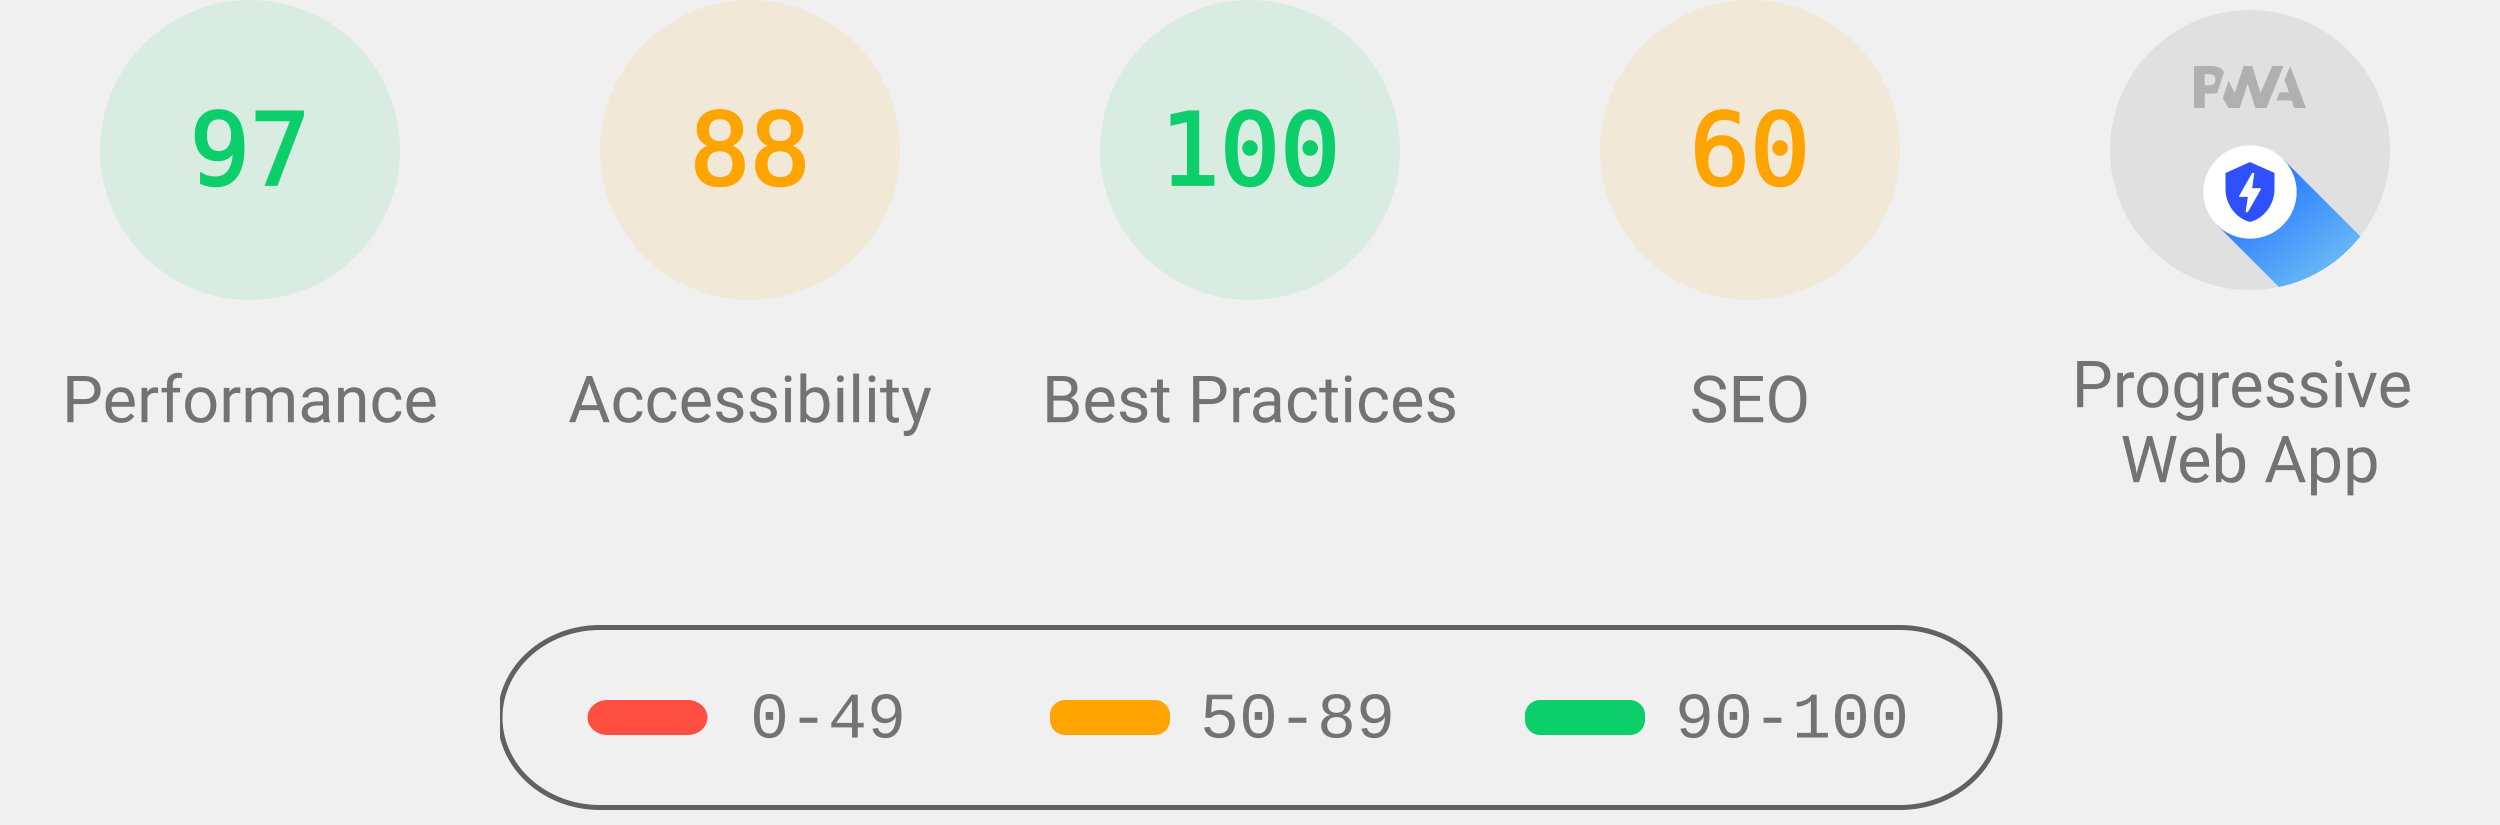
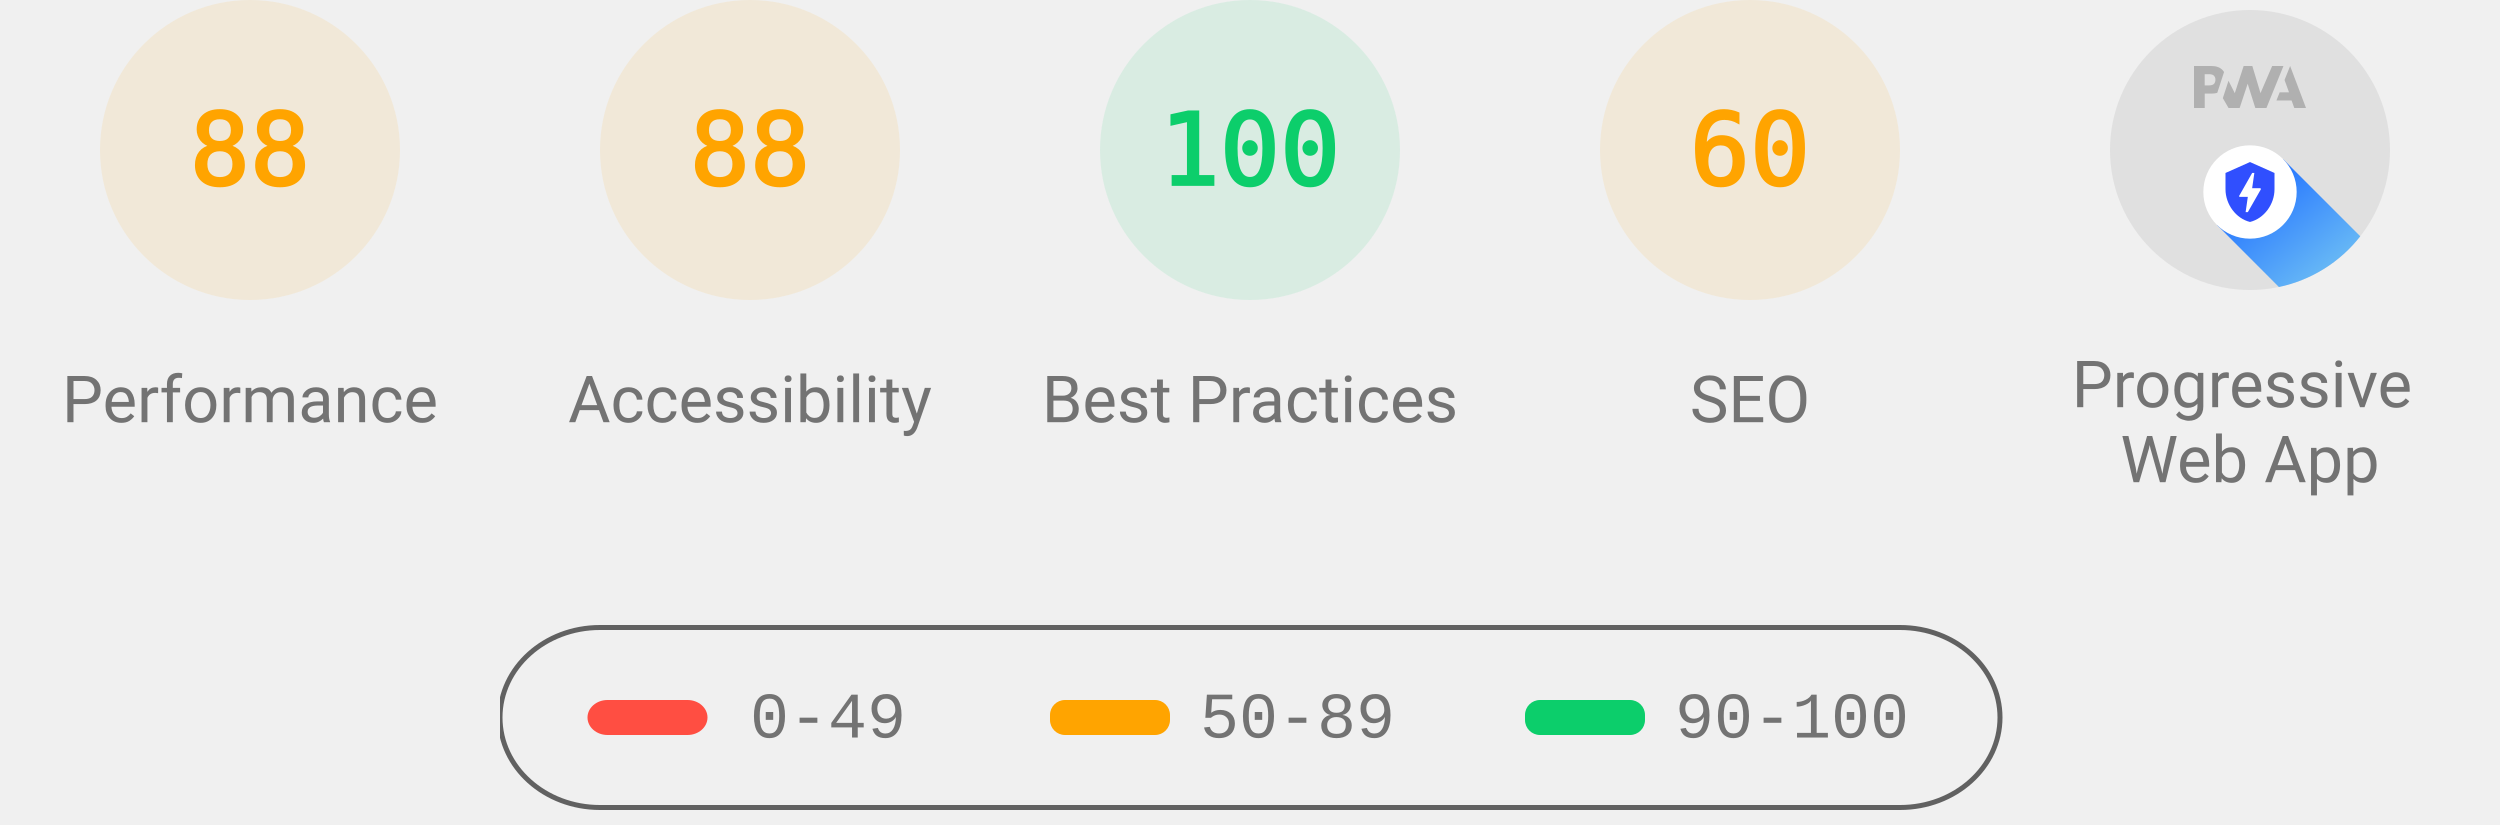
<svg xmlns="http://www.w3.org/2000/svg" class="theme--agnostic" fill="none" width="1000" height="330">
  <style>
			.gauge-base {
				opacity: 0.1
			}

			.gauge-arc {
				fill: none;
				animation-delay: 250ms;
				stroke-linecap: round;
				transform: rotate(-90deg);
				transform-origin: 100px 60px;
				animation: load-gauge 1s ease forwards
			}

			.guage-text {
				font-size: 40px;
				font-family: monospace;
				text-align: center
			}

			.guage-red {
				color: #ff4e42;
				fill: #ff4e42;
				stroke: #ff4e42
			}
			.guage-orange {
				color: #ffa400;
				fill: #ffa400;
				stroke: #ffa400
			}
			.guage-green {
				color: #0cce6b;
				fill: #0cce6b;
				stroke: #0cce6b
			}
			.theme--agnostic .guage-undefined {
				color: #5c5c5c;
				fill: #5c5c5c;
				stroke: #5c5c5c
			}
			.theme--light .guage-undefined {
				color: #1e1e1e;
				fill: #1e1e1e;
				stroke: #1e1e1e
			}
			.theme--dark .guage-undefined {
				color: #f5f5f5;
				fill: #f5f5f5;
				stroke: #f5f5f5
			}

			.guage-title {
				stroke: none;
				font-size: 26px;
				line-height: 26px;
				font-family: Roboto, Halvetica, Arial, sans-serif
			}
			.metric.guage-title {
				font-family: 'Courier New', Courier, monospace
			}
			.theme--agnostic .guage-title {
				color: #737373;
				fill: #737373
			}
			.theme--light .guage-title {
				color: #212121;
				fill: #212121
			}
			.theme--dark .guage-title {
				color: #f5f5f5;
				fill: #f5f5f5
			}

			@keyframes load-gauge {
				from {
					stroke-dasharray: 0 352.858
				}
			}
			.lh-gauge--pwa__disc {
				fill: #e0e0e0
			}
			.lh-gauge--pwa__logo {
				position: relative;
				fill: #b0b0b0
			}
			.lh-gauge--pwa__invisible {
				display: none
			}
			.lh-gauge--pwa__visible {
				display: inline
			}
			.guage-invisible {
				display: none
			}
			.lh-gauge--pwa__logo--primary-color {
				fill: #304ffe
			}
			.theme--agnostic .lh-gauge--pwa__logo--secondary-color {
				fill: #787878
			}
			.theme--light .lh-gauge--pwa__logo--secondary-color {
				fill: #3d3d3d
			}
			.theme--dark .lh-gauge--pwa__logo--secondary-color {
				fill: #d8b6b6
			}
			.theme--light #svg_2 {
				stroke: #00000022
			}
			.theme--agnostic #svg_2 {
				stroke: #616161
			}
			.theme--light #svg_2 {
				stroke: #00000022
			}
			.theme--dark #svg_2 {
				stroke: #f5f5f566
			}
		</style>
-   <svg class="guage-div guage-perf guage-green" viewBox="0 0 200 200" width="200" height="200" x="0" y="0">
-     <circle class="gauge-base" r="56" cx="100" cy="60" stroke-width="8" />
-     <circle class="gauge-arc guage-arc-1" r="56" cx="100" cy="60" stroke-width="8" style="stroke-dasharray: 341.302, 351.858;" />
-     <text class="guage-text" x="100px" y="60px" alignment-baseline="central" dominant-baseline="central" text-anchor="middle">97</text>
+   <svg class="guage-div guage-perf guage-orange" viewBox="0 0 200 200" width="200" height="200" x="0" y="0">
+     <circle class="gauge-base" r="56" cx="100" cy="60" stroke-width="8" />
+     <circle class="gauge-arc guage-arc-1" r="56" cx="100" cy="60" stroke-width="8" style="stroke-dasharray: 309.635, 351.858;" />
+     <text class="guage-text" x="100px" y="60px" alignment-baseline="central" dominant-baseline="central" text-anchor="middle">88</text>
    <text class="guage-title" x="100px" y="160px" alignment-baseline="central" dominant-baseline="central" text-anchor="middle">Performance</text>
  </svg>,<svg class="guage-div guage-perf guage-orange" viewBox="0 0 200 200" width="200" height="200" x="200" y="0">
    <circle class="gauge-base" r="56" cx="100" cy="60" stroke-width="8" />
    <circle class="gauge-arc guage-arc-1" r="56" cx="100" cy="60" stroke-width="8" style="stroke-dasharray: 309.635, 351.858;" />
    <text class="guage-text" x="100px" y="60px" alignment-baseline="central" dominant-baseline="central" text-anchor="middle">88</text>
    <text class="guage-title" x="100px" y="160px" alignment-baseline="central" dominant-baseline="central" text-anchor="middle">Accessibility</text>
  </svg>,<svg class="guage-div guage-perf guage-green" viewBox="0 0 200 200" width="200" height="200" x="400" y="0">
    <circle class="gauge-base" r="56" cx="100" cy="60" stroke-width="8" />
    <circle class="gauge-arc guage-arc-1" r="56" cx="100" cy="60" stroke-width="8" style="stroke-dasharray: 351.858, 351.858;" />
    <text class="guage-text" x="100px" y="60px" alignment-baseline="central" dominant-baseline="central" text-anchor="middle">100</text>
    <text class="guage-title" x="100px" y="160px" alignment-baseline="central" dominant-baseline="central" text-anchor="middle">Best Practices</text>
  </svg>,<svg class="guage-div guage-perf guage-orange" viewBox="0 0 200 200" width="200" height="200" x="600" y="0">
    <circle class="gauge-base" r="56" cx="100" cy="60" stroke-width="8" />
    <circle class="gauge-arc guage-arc-1" r="56" cx="100" cy="60" stroke-width="8" style="stroke-dasharray: 211.115, 351.858;" />
    <text class="guage-text" x="100px" y="60px" alignment-baseline="central" dominant-baseline="central" text-anchor="middle">60</text>
    <text class="guage-title" x="100px" y="160px" alignment-baseline="central" dominant-baseline="central" text-anchor="middle">SEO</text>
  </svg>,<svg class="guage-div guage-pwa" viewBox="0 0 200 200" width="200" height="200" x="800" y="0">
    <svg viewBox="0 0 60 60" width="112" height="112" x="44" y="4">
      <defs>
        <linearGradient id="lh-gauge--pwa__check-circle__gradient-0" x1="50%" y1="0%" x2="50%" y2="100%">
          <stop stop-color="#00C852" offset="0%" />
          <stop stop-color="#009688" offset="100%" />
        </linearGradient>
        <linearGradient id="lh-gauge--pwa__installable__shadow-gradient-0" x1="76.056%" x2="24.111%" y1="82.995%" y2="24.735%">
          <stop stop-color="#A5D6A7" offset="0%" />
          <stop stop-color="#80CBC4" offset="100%" />
        </linearGradient>
        <linearGradient id="lh-gauge--pwa__fast-reliable__shadow-gradient-0" x1="76.056%" y1="82.995%" x2="25.678%" y2="26.493%">
          <stop stop-color="#64B5F6" offset="0%" />
          <stop stop-color="#2979FF" offset="100%" />
        </linearGradient>
        <g id="lh-gauge--pwa__fast-reliable-badge-0">
          <circle fill="#FFFFFF" cx="10" cy="10" r="10" />
          <path fill="#304FFE" d="M10 3.58l5.25 2.34v3.5c0 3.23-2.24 6.26-5.25 7-3.01-.74-5.25-3.77-5.25-7v-3.5L10 3.58zm-.47 10.74l2.76-4.83.03-.07c.04-.08 0-.24-.22-.24h-1.64l.47-3.26h-.47l-2.7 4.77c-.02.01.05-.1-.04.05-.09.16-.1.31.18.31h1.63l-.47 3.27h.47z" />
        </g>
        <g id="lh-gauge--pwa__installable-badge-0">
          <circle fill="#FFFFFF" cx="10" cy="10" r="10" />
          <path fill="#009688" d="M10 4.167A5.835 5.835 0 0 0 4.167 10 5.835 5.835 0 0 0 10 15.833 5.835 5.835 0 0 0 15.833 10 5.835 5.835 0 0 0 10 4.167zm2.917 6.416h-2.334v2.334H9.417v-2.334H7.083V9.417h2.334V7.083h1.166v2.334h2.334v1.166z" />
        </g>
      </defs>
      <g stroke="none" fill-rule="nonzero">
        <circle class="lh-gauge--pwa__disc" cx="30" cy="30" r="30" />
        <g class="lh-gauge--pwa__logo">
          <path d="M35.66 19.39l.7-1.75h2L37.4 15 38.6 12l3.4 9h-2.51l-.58-1.61z" />
          <path d="M33.52 21l3.65-9h-2.42l-2.5 5.82L30.5 12h-1.86l-1.9 5.82-1.35-2.65-1.21 3.72L25.4 21h2.38l1.72-5.2 1.64 5.2z" />
          <path fill-rule="nonzero" d="M20.3 17.91h1.48c.45 0 .85-.05 1.2-.15l.39-1.18 1.07-3.3a2.64 2.64 0 0 0-.28-.37c-.55-.6-1.36-.91-2.42-.91H18v9h2.3V17.9zm1.96-3.84c.22.22.33.5.33.87 0 .36-.1.65-.29.87-.2.23-.59.35-1.15.35h-.86v-2.41h.87c.52 0 .89.1 1.1.32z" />
        </g>
        <rect class="lh-gauge--pwa__component lh-gauge--pwa__na-line lh-gauge--pwa__invisible" fill="#FFFFFF" x="20" y="32" width="20" height="4" rx="2" />
        <g class="lh-gauge--pwa__component lh-gauge--pwa__fast-reliable-badge lh-gauge--pwa__visible" transform="translate(20, 29)">
          <path fill="url(#lh-gauge--pwa__fast-reliable__shadow-gradient-0)" d="M33.63 19.49A30 30 0 0 1 16.2 30.36L3 17.14 17.14 3l16.49 16.49z" />
          <use href="#lh-gauge--pwa__fast-reliable-badge-0" />
        </g>
        <g class="lh-gauge--pwa__component lh-gauge--pwa__installable-badge lh-gauge--pwa__invisible" transform="translate(20, 29)">
          <path fill="url(#lh-gauge--pwa__installable__shadow-gradient-0)" d="M33.629 19.487c-4.272 5.453-10.391 9.39-17.415 10.869L3 17.142 17.142 3 33.63 19.487z" />
          <use href="#lh-gauge--pwa__installable-badge-0" />
        </g>
        <g class="lh-gauge--pwa__component lh-gauge--pwa__fast-reliable-installable-badges lh-gauge--pwa__invisible">
          <g transform="translate(8, 29)">
            <path fill="url(#lh-gauge--pwa__fast-reliable__shadow-gradient-0)" d="M16.321 30.463L3 17.143 17.142 3l22.365 22.365A29.864 29.864 0 0 1 22 31c-1.942 0-3.84-.184-5.679-.537z" />
            <use href="#lh-gauge--pwa__fast-reliable-badge-0" />
          </g>
          <g transform="translate(32, 29)">
            <path fill="url(#lh-gauge--pwa__installable__shadow-gradient-0)" d="M25.982 11.84a30.107 30.107 0 0 1-13.08 15.203L3 17.143 17.142 3l8.84 8.84z" />
            <use href="#lh-gauge--pwa__installable-badge-0" />
          </g>
        </g>
        <g class="lh-gauge--pwa__component lh-gauge--pwa__check-circle lh-gauge--pwa__invisible" transform="translate(18, 28)">
          <circle fill="#FFFFFF" cx="12" cy="12" r="12" />
          <path fill="url(#lh-gauge--pwa__check-circle__gradient-0)" d="M12 2a10 10 0 1 0 0 20 10 10 0 0 0 0-20zm-2 15l-5-5 1.41-1.41L10 14.17l7.59-7.59L19 8l-9 9z" />
        </g>
      </g>
    </svg>
    <text class="guage-title" y="160px" alignment-baseline="central" dominant-baseline="central" text-anchor="middle">
      <tspan x="100px" dy="-6px">Progressive</tspan>
      <tspan x="100px" dy="30px">Web App</tspan>
    </text>
  </svg>
  <svg width="604" height="76" x="200" y="250">
    <g>
      <rect fill="none" id="canvas_background" height="80" width="604" y="-1" x="-1" />
      <g display="none" overflow="visible" y="0" x="0" height="100%" width="100%" id="canvasGrid">
        <rect fill="url(#gridpattern)" stroke-width="0" y="0" x="0" height="100%" width="100%" />
      </g>
    </g>
    <g>
      <rect fill-opacity="0" stroke-width="2" rx="40" id="svg_2" height="72" width="600" y="1" x="0" fill="#000000" />
      <rect stroke="#000" rx="8" id="svg_3" height="14" width="48" y="30" x="35" stroke-opacity="null" stroke-width="0" fill="#ff4e42" />
      <rect stroke="#000" rx="6" id="svg_4" height="14" width="48" y="30" x="220" stroke-opacity="null" stroke-width="0" fill="#ffa400" />
      <rect stroke="#000" rx="6" id="svg_5" height="14" width="48" y="30" x="410" stroke-opacity="null" stroke-width="0" fill="#0cce6b" />
      <text class="metric guage-title" xml:space="preserve" text-anchor="start" font-size="26" id="svg_6" y="45" x="100" stroke-opacity="null" stroke-width="0" stroke="#000">0-49</text>
      <text class="metric guage-title" xml:space="preserve" text-anchor="start" font-size="26" id="svg_7" y="45" x="280" stroke-opacity="null" stroke-width="0" stroke="#000">50-89</text>
      <text class="metric guage-title" xml:space="preserve" text-anchor="start" font-size="26" id="svg_8" y="45" x="470" stroke-opacity="null" stroke-width="0" stroke="#000">90-100</text>
    </g>
  </svg>
</svg>
